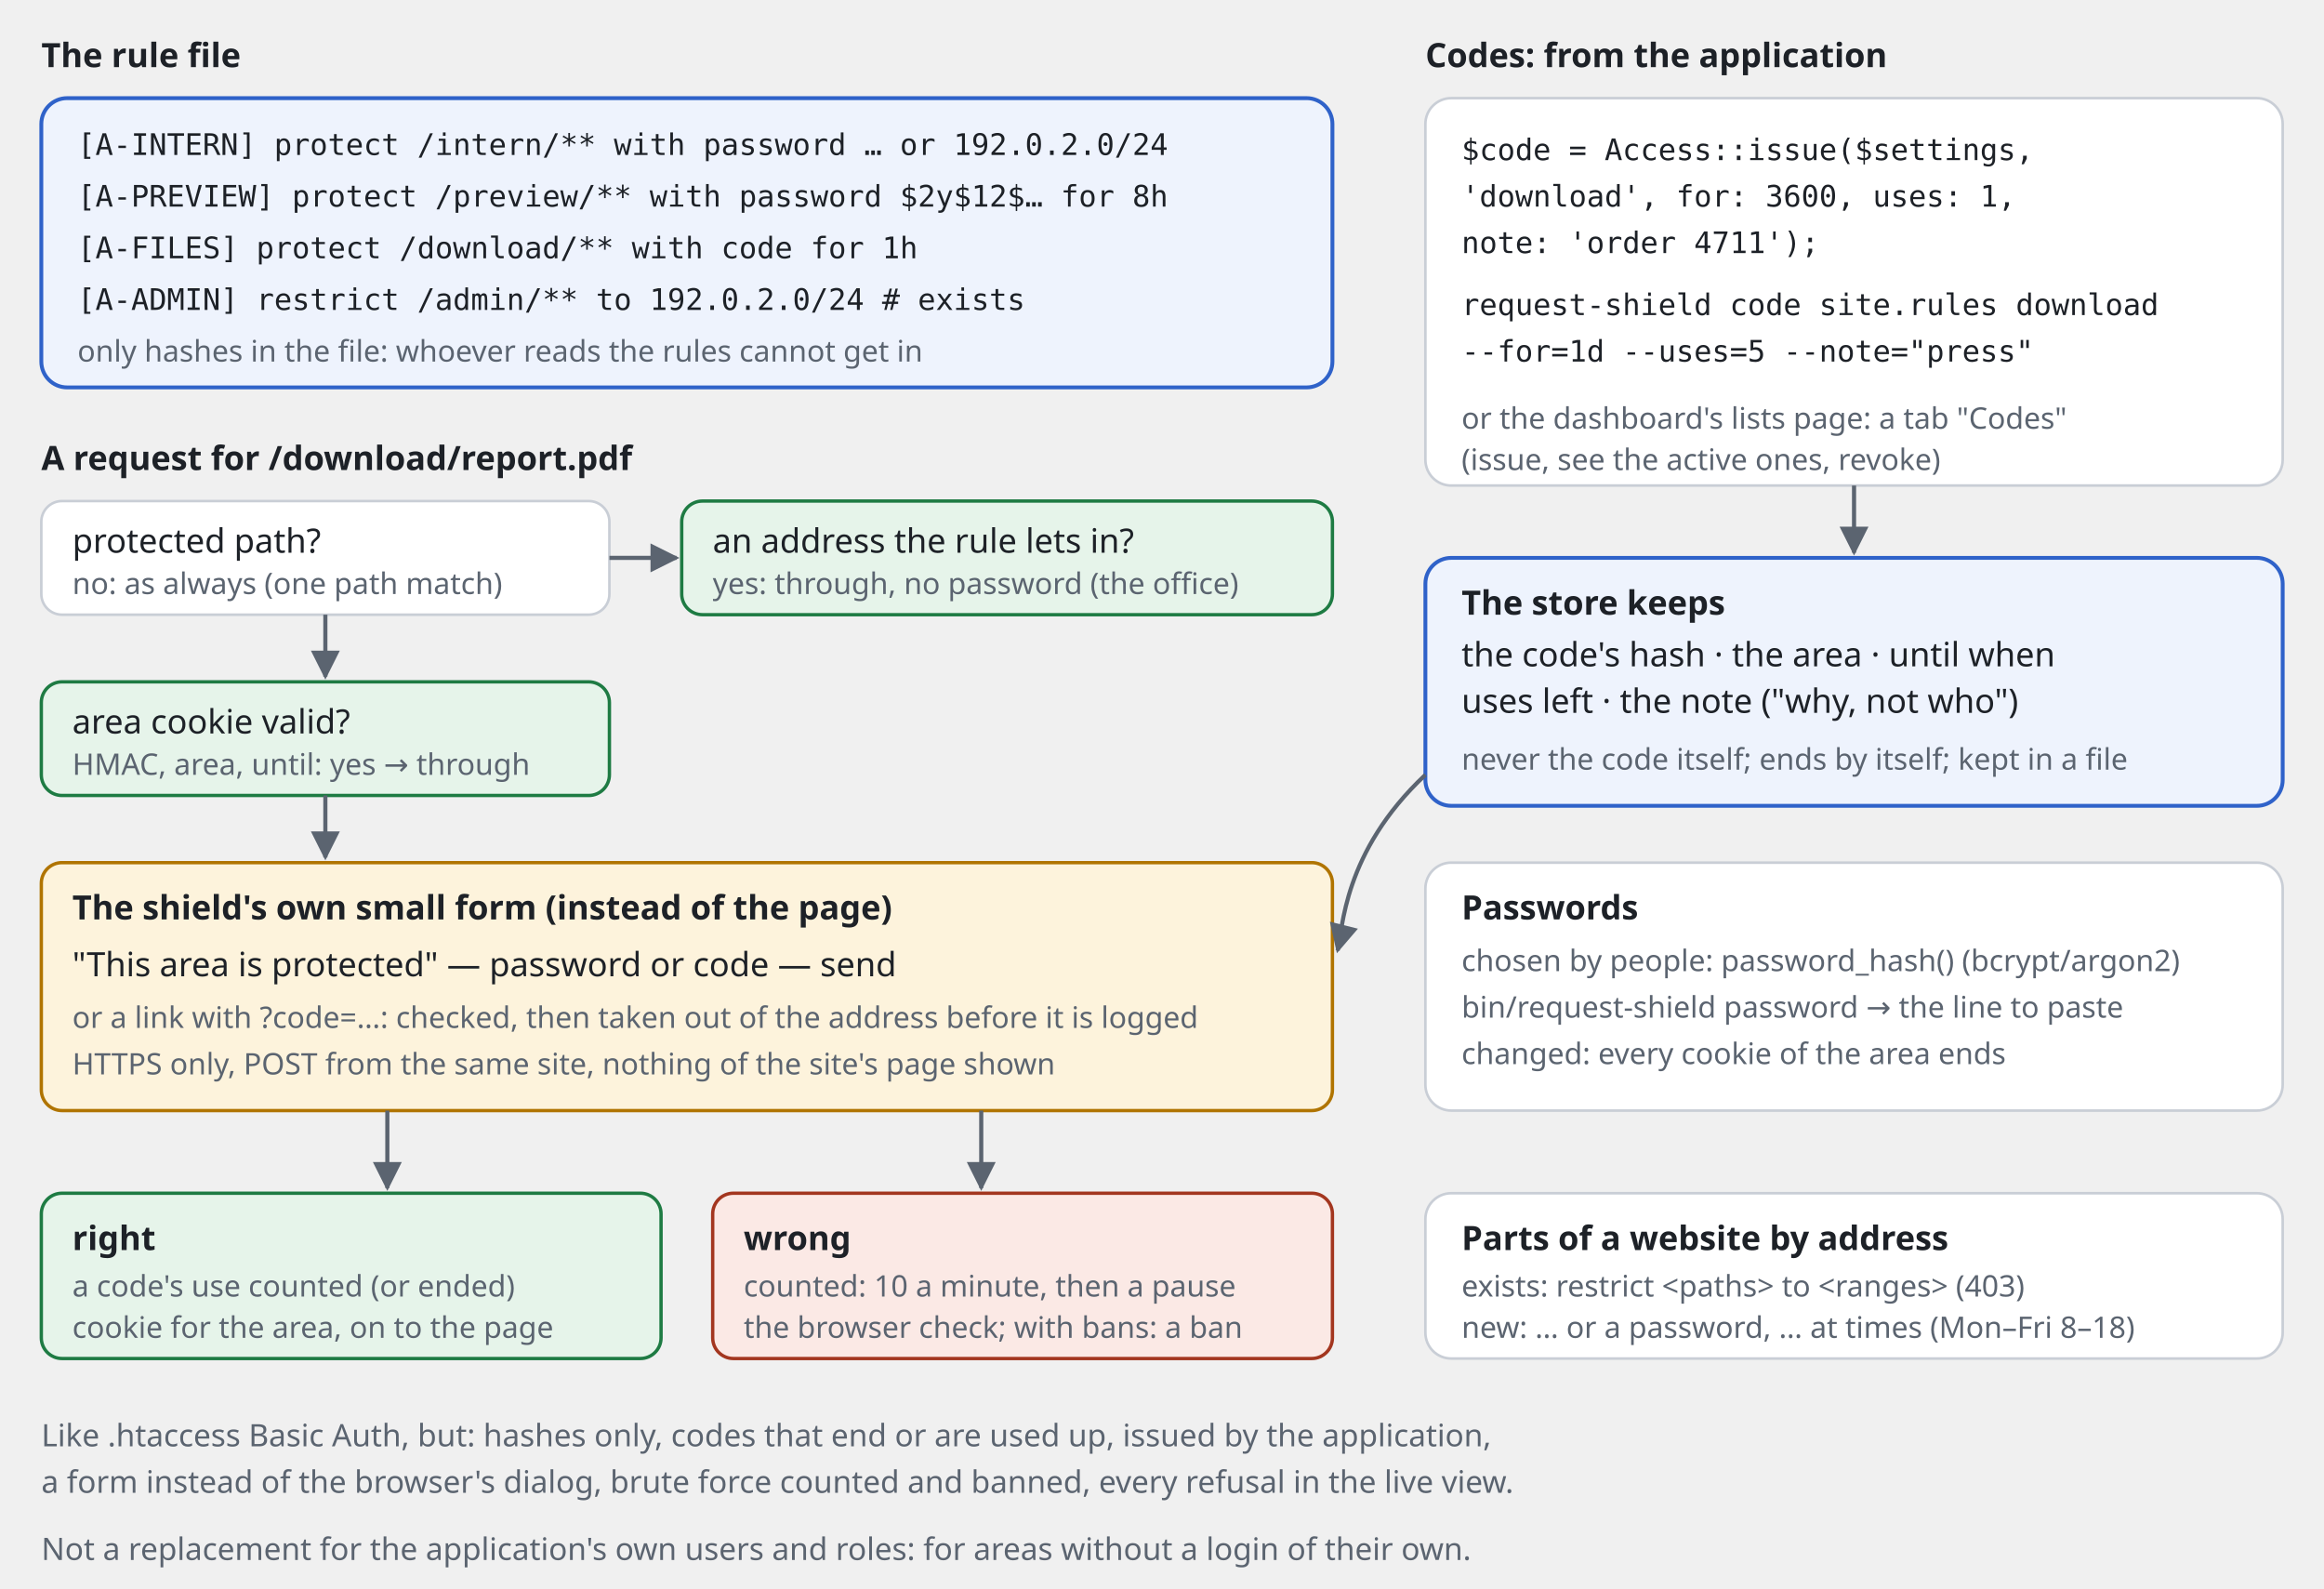
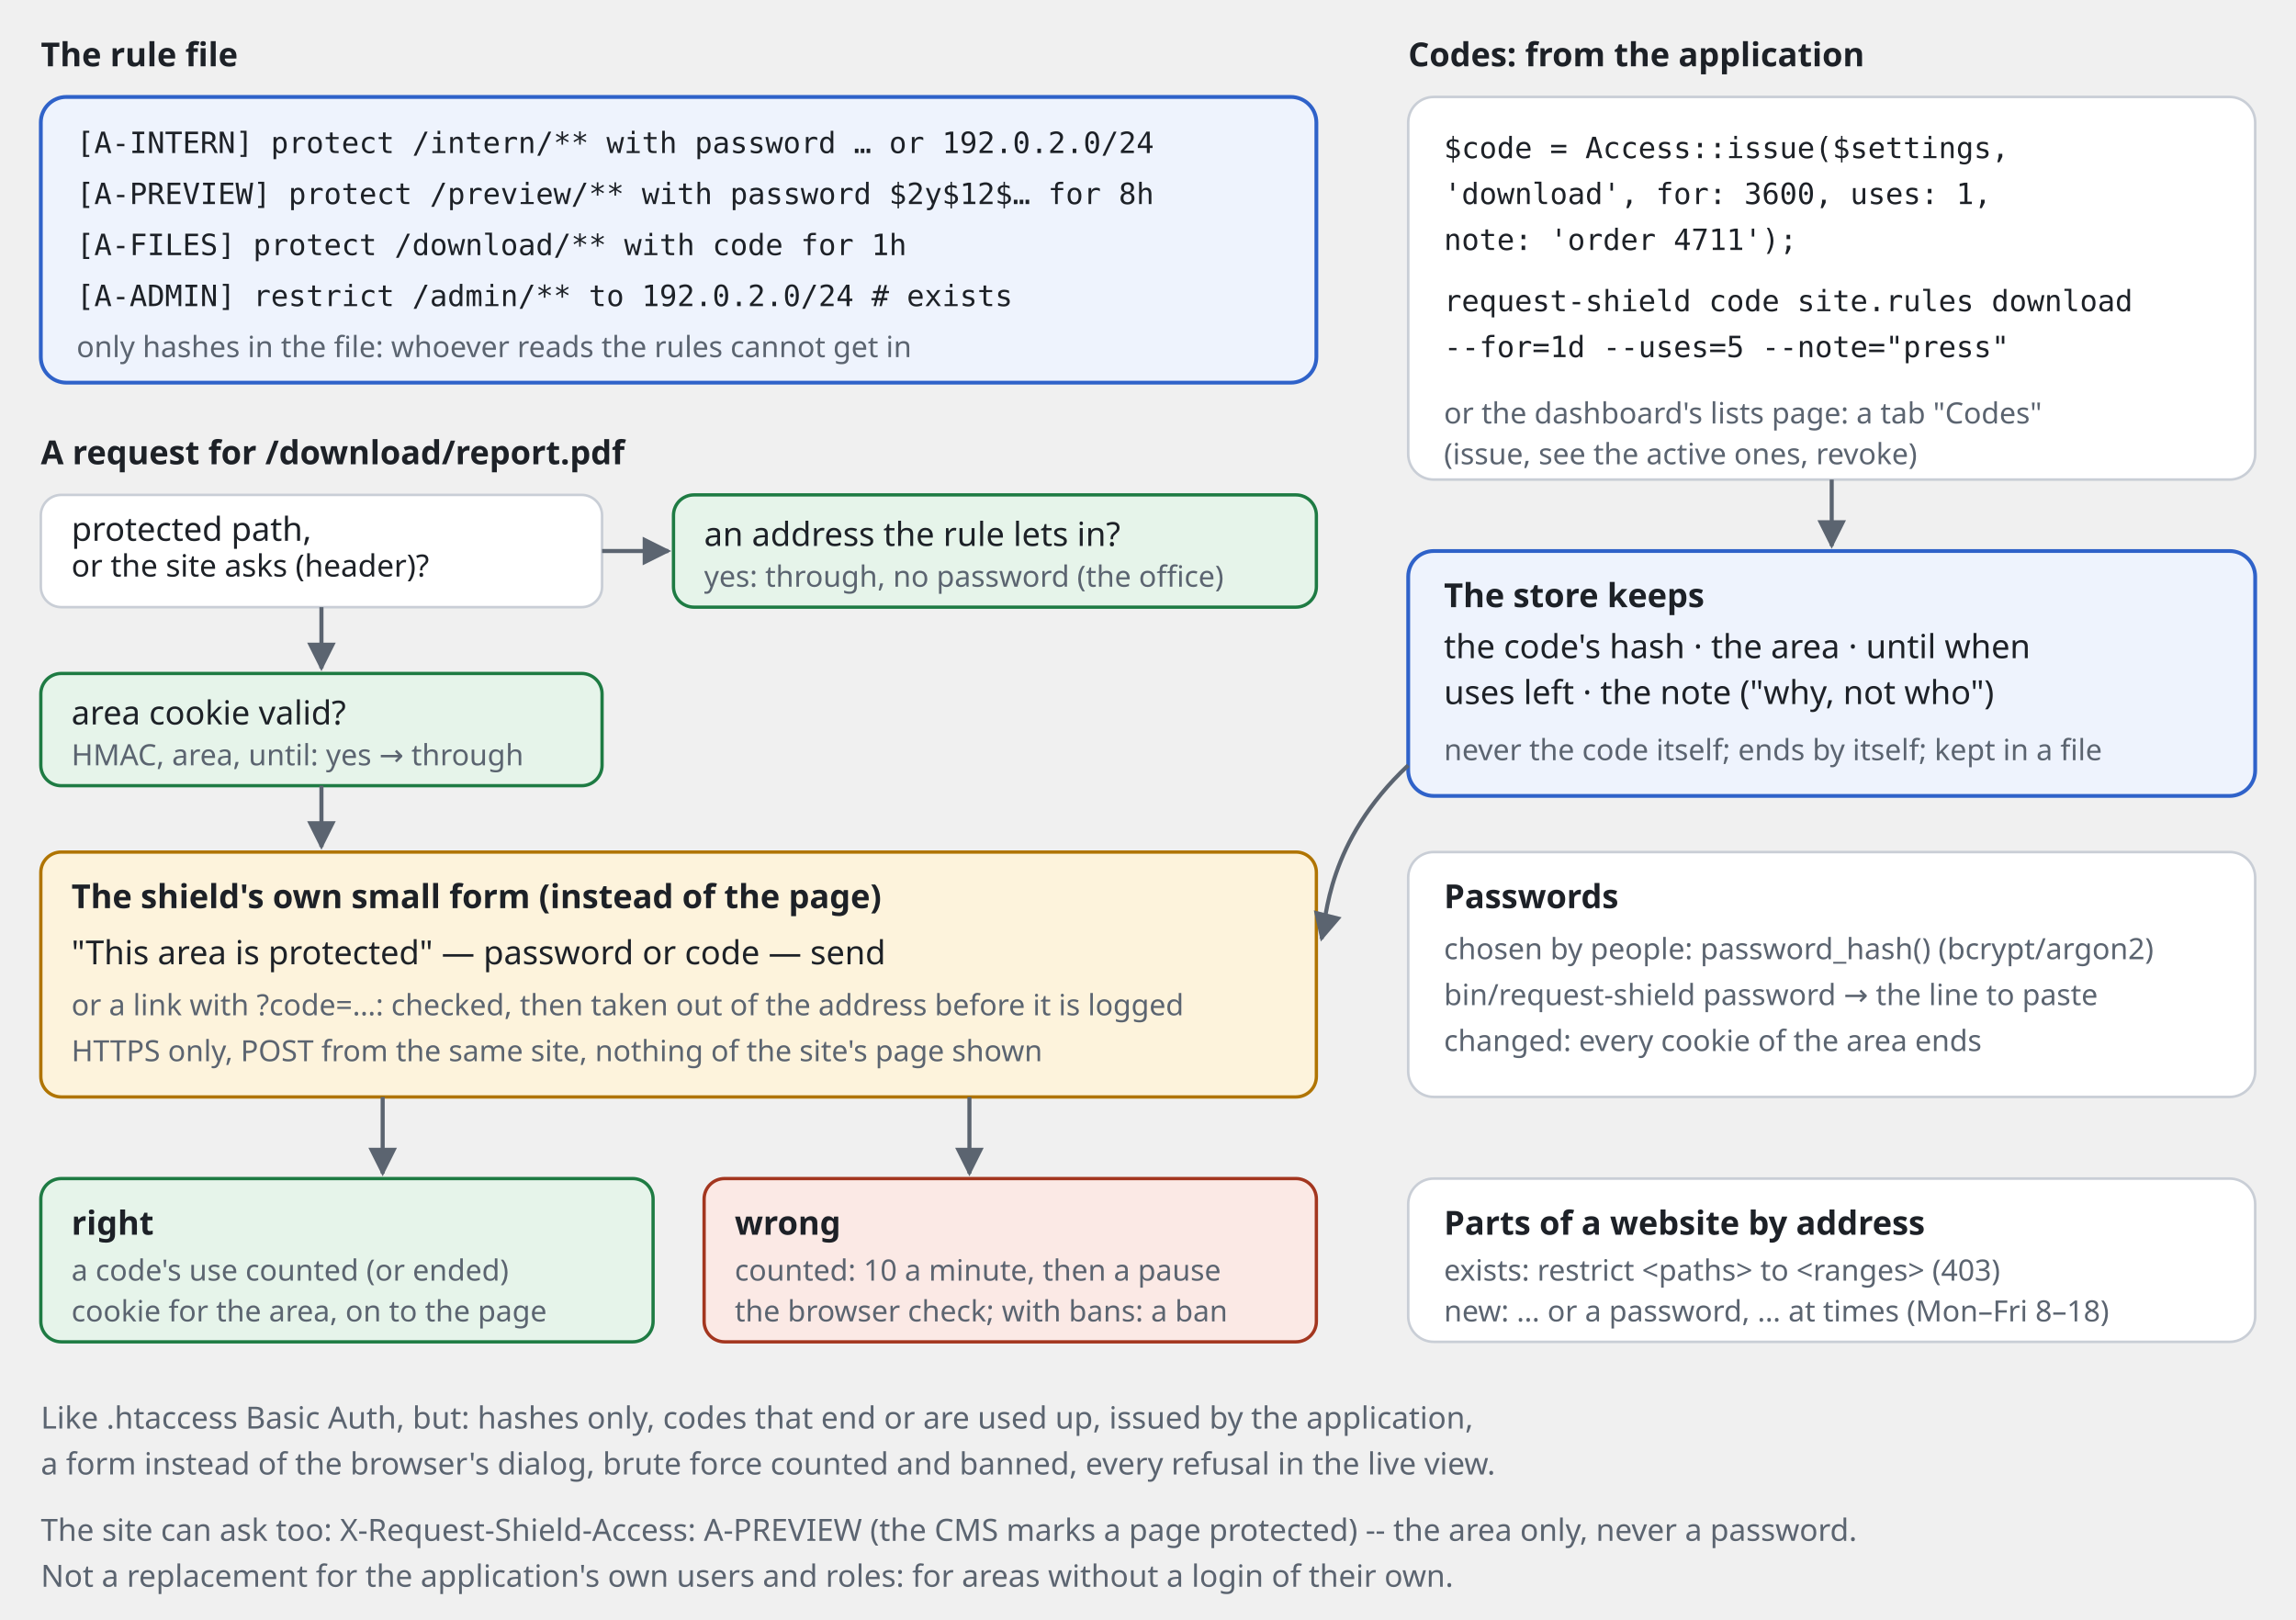
- <svg xmlns="http://www.w3.org/2000/svg" class="rsd" role="img" viewBox="0 0 900 615" width="100%">
+ <svg xmlns="http://www.w3.org/2000/svg" class="rsd" role="img" viewBox="0 0 900 635" width="100%">
  <style>.rsd{font:13px/1.25 system-ui,sans-serif}.rsd .t{fill:#1d2127}.rsd .m{fill:#5b6470}.rsd .c{font-family:ui-monospace,SFMono-Regular,Menlo,monospace;font-size:11.5px}.rsd .box{fill:#fff;stroke:#c9ced6}.rsd .arrow{stroke:#5b6470;stroke-width:1.6;fill:none}.rsd .base{fill:#eef3fd;stroke:#2f62c9}.rsd .site{fill:#fdf3dc;stroke:#b07400}.rsd .ok{fill:#e6f4ea;stroke:#1e7b43}.rsd .no{fill:#fbe9e5;stroke:#a3361f}@media (prefers-color-scheme:dark){.rsd .t{fill:#e7e9ec}.rsd .m{fill:#a0a8b3}.rsd .box{fill:#1d2127;stroke:#3a414b}.rsd .arrow{stroke:#a0a8b3}.rsd .base{fill:#1b2740;stroke:#7aa2ff}.rsd .site{fill:#3a2f15;stroke:#e0a43c}.rsd .ok{fill:#17301f;stroke:#4cc38a}.rsd .no{fill:#3d1f19;stroke:#ff7a66}}</style>
  <defs>
    <marker id="a27" viewBox="0 0 10 10" refX="9" refY="5" markerWidth="7" markerHeight="7" orient="auto">
      <path d="M0 0 L10 5 L0 10z" class="m" />
    </marker>
  </defs>
  <text class="t" x="16" y="26" font-weight="700">The rule file</text>
  <rect class="base" x="16" y="38" width="500" height="112" rx="10" stroke-width="1.5" />
  <g class="c t">
    <text x="30" y="60">[A-INTERN]  protect /intern/** with password … or 192.0.2.0/24</text>
    <text x="30" y="80">[A-PREVIEW] protect /preview/** with password $2y$12$… for 8h</text>
    <text x="30" y="100">[A-FILES]   protect /download/** with code for 1h</text>
    <text x="30" y="120">[A-ADMIN]   restrict /admin/** to 192.0.2.0/24   # exists</text>
  </g>
  <text class="m" x="30" y="140" font-size="11.5">only hashes in the file: whoever reads the rules cannot get in</text>
  <text class="t" x="16" y="182" font-weight="700">A request for /download/report.pdf</text>
  <rect class="box" x="16" y="194" width="220" height="44" rx="8" />
-   <text class="t" x="28" y="214">protected path?</text>
-   <text class="m" x="28" y="230" font-size="11.5">no: as always (one path match)</text>
+   <text class="t" x="28" y="212">protected path,</text>
+   <text class="t" x="28" y="226" font-size="12">or the site asks (header)?</text>
  <path class="arrow" d="M236 216 H262" marker-end="url(#a27)" />
  <rect class="ok" x="264" y="194" width="252" height="44" rx="8" stroke-width="1.3" />
  <text class="t" x="276" y="214">an address the rule lets in?</text>
  <text class="m" x="276" y="230" font-size="11.5">yes: through, no password (the office)</text>
  <path class="arrow" d="M126 238 V262" marker-end="url(#a27)" />
  <rect class="ok" x="16" y="264" width="220" height="44" rx="8" stroke-width="1.3" />
  <text class="t" x="28" y="284">area cookie valid?</text>
  <text class="m" x="28" y="300" font-size="11.5">HMAC, area, until: yes → through</text>
  <path class="arrow" d="M126 308 V332" marker-end="url(#a27)" />
  <rect class="site" x="16" y="334" width="500" height="96" rx="8" stroke-width="1.3" />
  <text class="t" x="28" y="356" font-weight="700">The shield's own small form (instead of the page)</text>
  <text class="t" x="28" y="378">"This area is protected" — password or code — send</text>
  <text class="m" x="28" y="398" font-size="11.5">or a link with ?code=…: checked, then taken out of the address before it is logged</text>
  <text class="m" x="28" y="416" font-size="11.5">HTTPS only, POST from the same site, nothing of the site's page shown</text>
  <path class="arrow" d="M150 430 V460" marker-end="url(#a27)" />
  <rect class="ok" x="16" y="462" width="240" height="64" rx="8" stroke-width="1.3" />
  <text class="t" x="28" y="484" font-weight="700">right</text>
  <text class="m" x="28" y="502" font-size="11.5">a code's use counted (or ended)</text>
  <text class="m" x="28" y="518" font-size="11.5">cookie for the area, on to the page</text>
  <path class="arrow" d="M380 430 V460" marker-end="url(#a27)" />
  <rect class="no" x="276" y="462" width="240" height="64" rx="8" stroke-width="1.3" />
  <text class="t" x="288" y="484" font-weight="700">wrong</text>
  <text class="m" x="288" y="502" font-size="11.5">counted: 10 a minute, then a pause</text>
  <text class="m" x="288" y="518" font-size="11.5">the browser check; with bans: a ban</text>
  <text class="t" x="552" y="26" font-weight="700">Codes: from the application</text>
  <rect class="box" x="552" y="38" width="332" height="150" rx="10" />
  <g class="c t">
    <text x="566" y="62">$code = Access::issue($settings,</text>
    <text x="566" y="80">  'download', for: 3600, uses: 1,</text>
    <text x="566" y="98">  note: 'order 4711');</text>
    <text x="566" y="122">request-shield code site.rules download</text>
    <text x="566" y="140">  --for=1d --uses=5 --note="press"</text>
  </g>
  <text class="m" x="566" y="166" font-size="11.5">or the dashboard's lists page: a tab "Codes"</text>
  <text class="m" x="566" y="182" font-size="11.5">(issue, see the active ones, revoke)</text>
  <path class="arrow" d="M718 188 V214" marker-end="url(#a27)" />
  <rect class="base" x="552" y="216" width="332" height="96" rx="10" stroke-width="1.5" />
  <text class="t" x="566" y="238" font-weight="700">The store keeps</text>
  <text class="t" x="566" y="258">the code's hash · the area · until when</text>
  <text class="t" x="566" y="276">uses left · the note ("why, not who")</text>
  <text class="m" x="566" y="298" font-size="11.5">never the code itself; ends by itself; kept in a file</text>
  <path class="arrow" d="M552 300 C520 330 520 360 518 368" marker-end="url(#a27)" />
  <rect class="box" x="552" y="334" width="332" height="96" rx="10" />
  <text class="t" x="566" y="356" font-weight="700">Passwords</text>
  <text class="m" x="566" y="376" font-size="11.5">chosen by people: password_hash() (bcrypt/argon2)</text>
  <text class="m" x="566" y="394" font-size="11.5">bin/request-shield password → the line to paste</text>
  <text class="m" x="566" y="412" font-size="11.5">changed: every cookie of the area ends</text>
  <rect class="box" x="552" y="462" width="332" height="64" rx="10" />
  <text class="t" x="566" y="484" font-weight="700">Parts of a website by address</text>
  <text class="m" x="566" y="502" font-size="11.5">exists: restrict &lt;paths&gt; to &lt;ranges&gt; (403)</text>
  <text class="m" x="566" y="518" font-size="11.5">new: … or a password, … at times (Mon–Fri 8–18)</text>
  <text class="m" x="16" y="560" font-size="12">Like .htaccess Basic Auth, but: hashes only, codes that end or are used up, issued by the application,</text>
  <text class="m" x="16" y="578" font-size="12">a form instead of the browser's dialog, brute force counted and banned, every refusal in the live view.</text>
-   <text class="m" x="16" y="604" font-size="12">Not a replacement for the application's own users and roles: for areas without a login of their own.</text>
+   <text class="m" x="16" y="604" font-size="12">The site can ask too: X-Request-Shield-Access: A-PREVIEW (the CMS marks a page protected) -- the area only, never a password.</text>
+   <text class="m" x="16" y="622" font-size="12">Not a replacement for the application's own users and roles: for areas without a login of their own.</text>
</svg>
